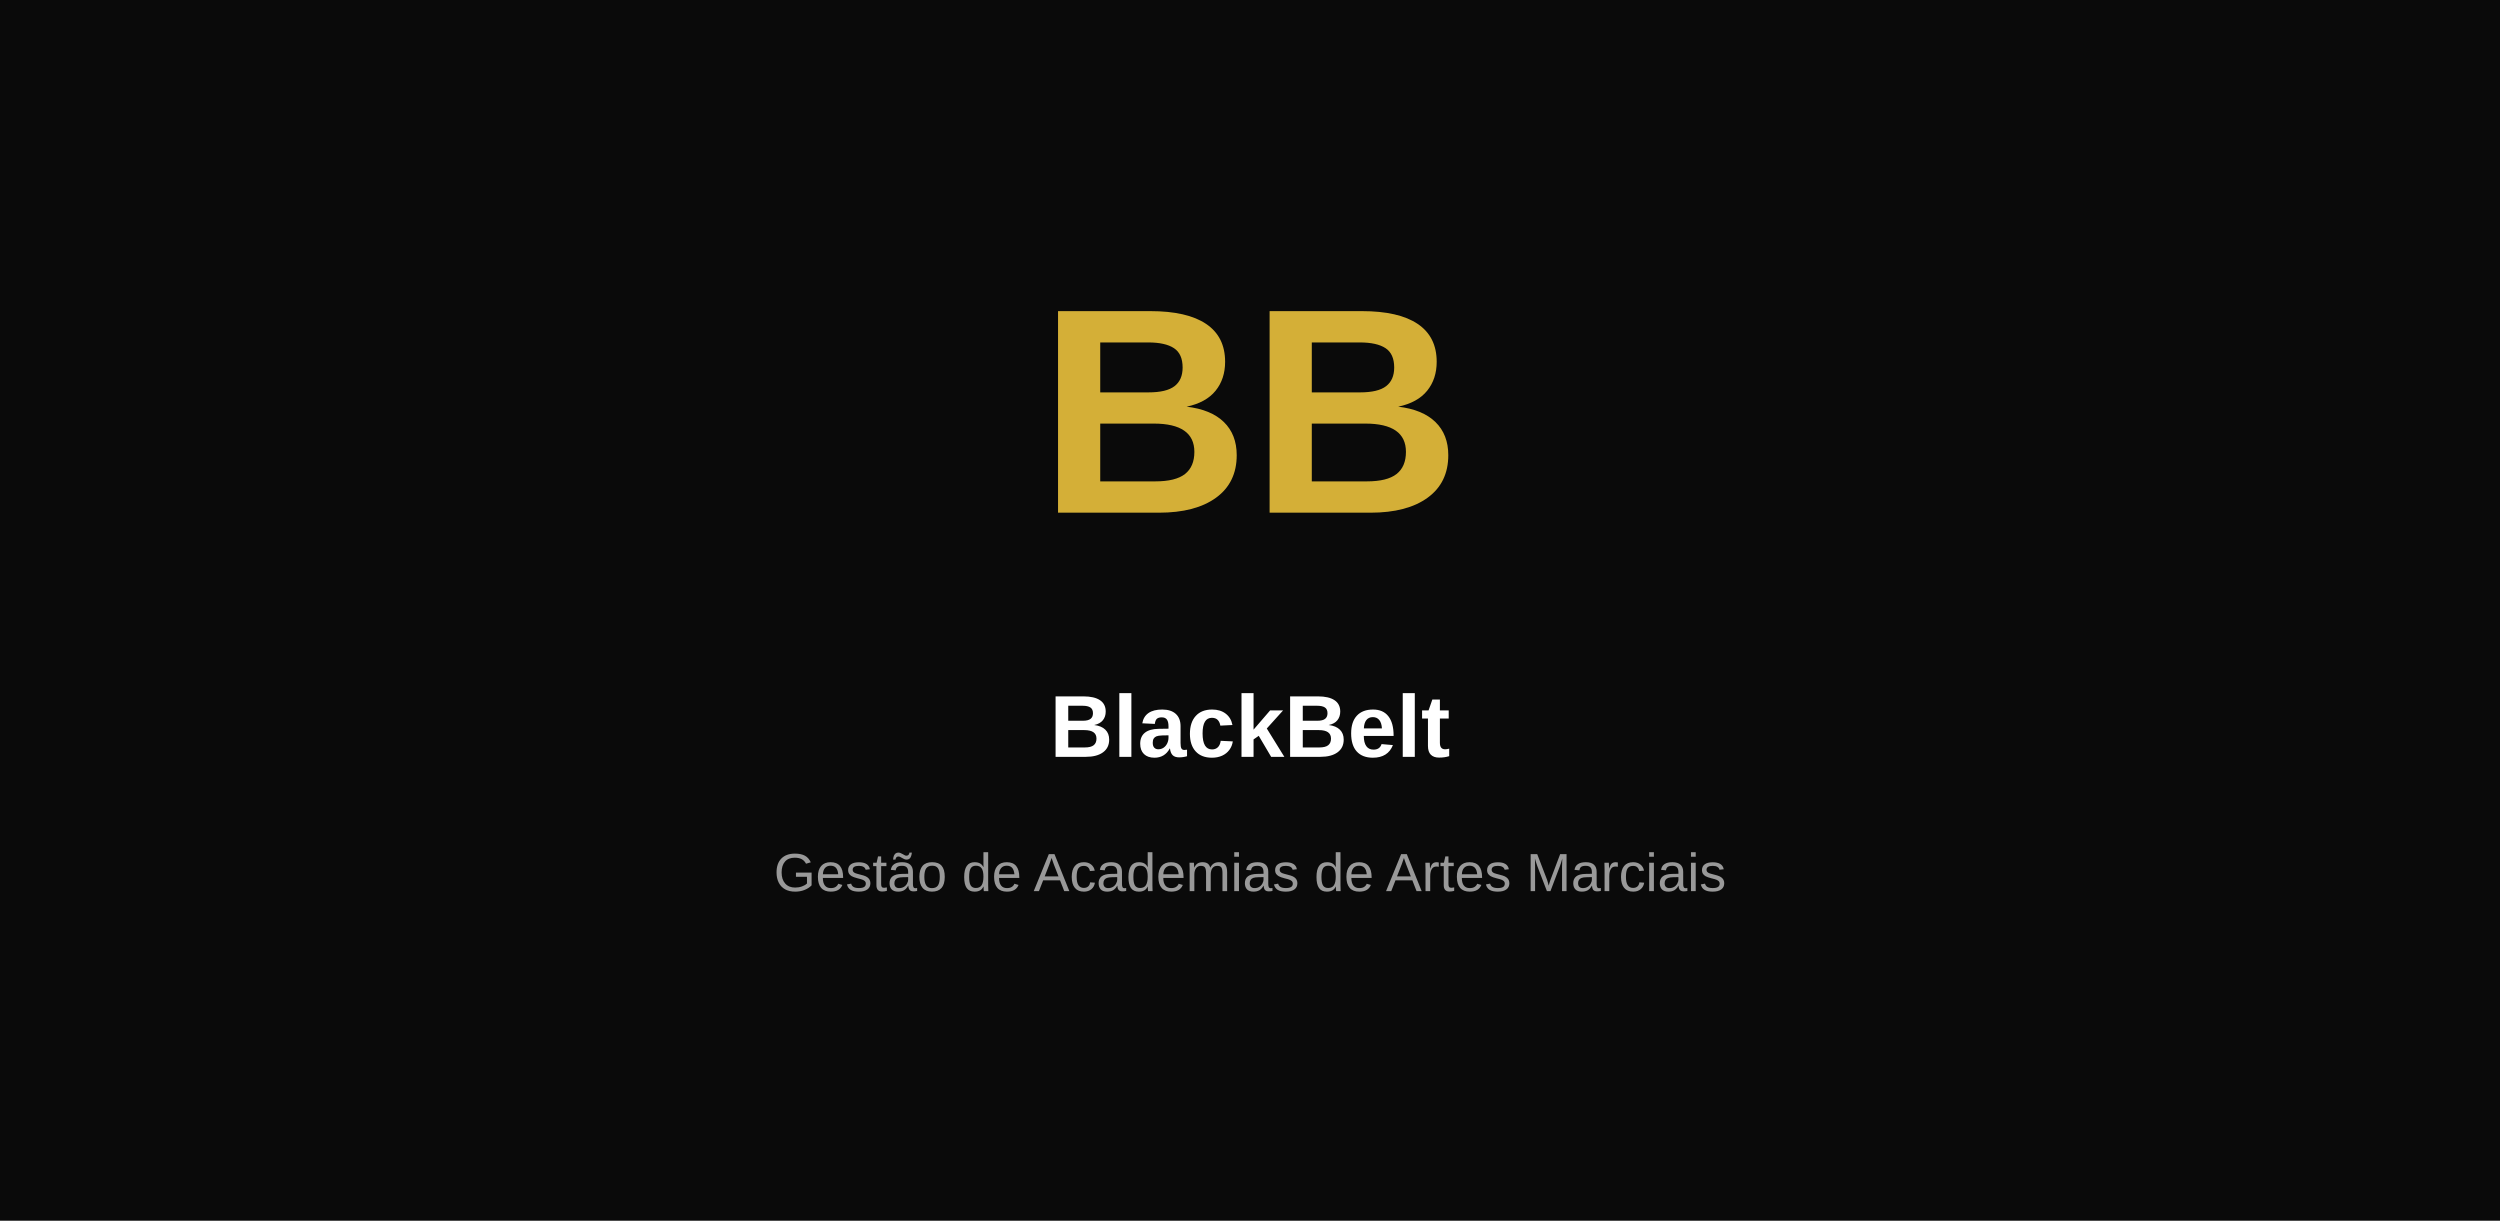
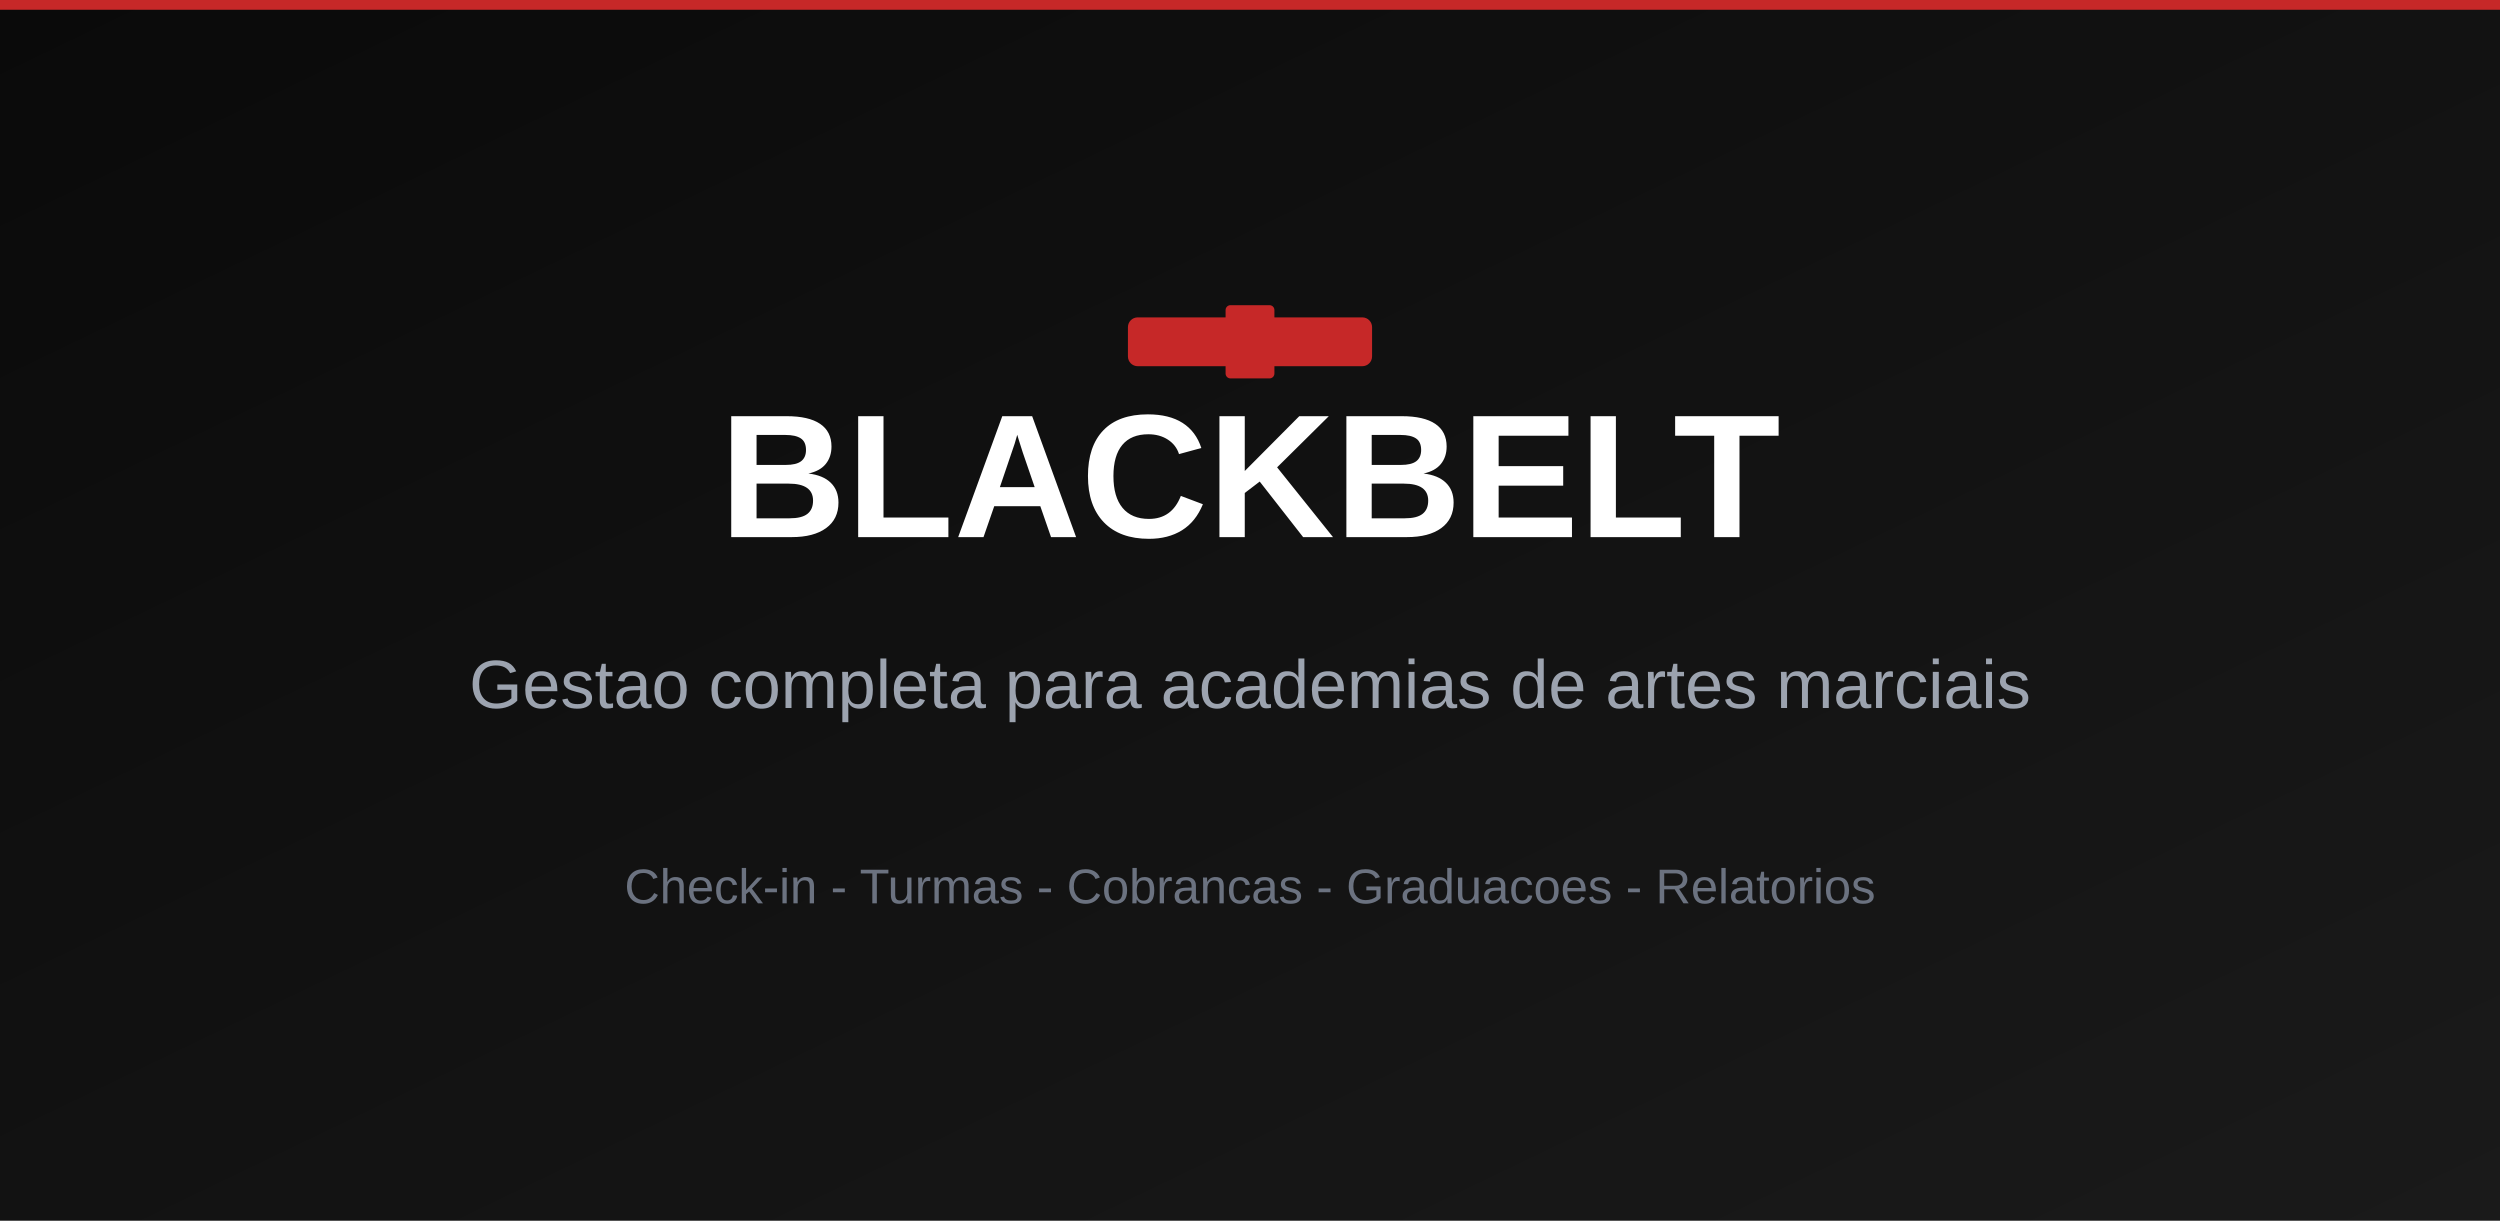
<svg xmlns="http://www.w3.org/2000/svg" width="1024" height="500">
-   <rect width="1024" height="500" fill="#0A0A0A" />
-   <text x="512" y="210" text-anchor="middle" font-family="Arial Black, Arial, sans-serif" font-size="120" font-weight="bold" fill="#D4AF37">BB</text>
-   <text x="512" y="310" text-anchor="middle" font-family="Arial, sans-serif" font-size="36" font-weight="bold" fill="#FFFFFF">BlackBelt</text>
-   <text x="512" y="365" text-anchor="middle" font-family="Arial, sans-serif" font-size="22" fill="#999999">Gestão de Academias de Artes Marciais</text>
+   <defs>
+     <linearGradient id="bg" x1="0%" y1="0%" x2="100%" y2="100%">
+       <stop offset="0%" style="stop-color:#0A0A0A" />
+       <stop offset="100%" style="stop-color:#1A1A1A" />
+     </linearGradient>
+   </defs>
+   <rect width="1024" height="500" fill="url(#bg)" />
+   <rect x="0" y="0" width="1024" height="4" fill="#C62828" />
+   <text x="512" y="220" font-family="Arial,Helvetica,sans-serif" font-size="72" font-weight="bold" fill="white" text-anchor="middle">BLACKBELT</text>
+   <text x="512" y="290" font-family="Arial,Helvetica,sans-serif" font-size="28" fill="#9CA3AF" text-anchor="middle">Gestao completa para academias de artes marciais</text>
+   <text x="512" y="370" font-family="Arial,Helvetica,sans-serif" font-size="20" fill="#6B7280" text-anchor="middle">Check-in - Turmas - Cobrancas - Graduacoes - Relatorios</text>
+   <rect x="462" y="130" width="100" height="20" rx="4" fill="#C62828" />
+   <rect x="502" y="125" width="20" height="30" rx="2" fill="#C62828" />
</svg>
